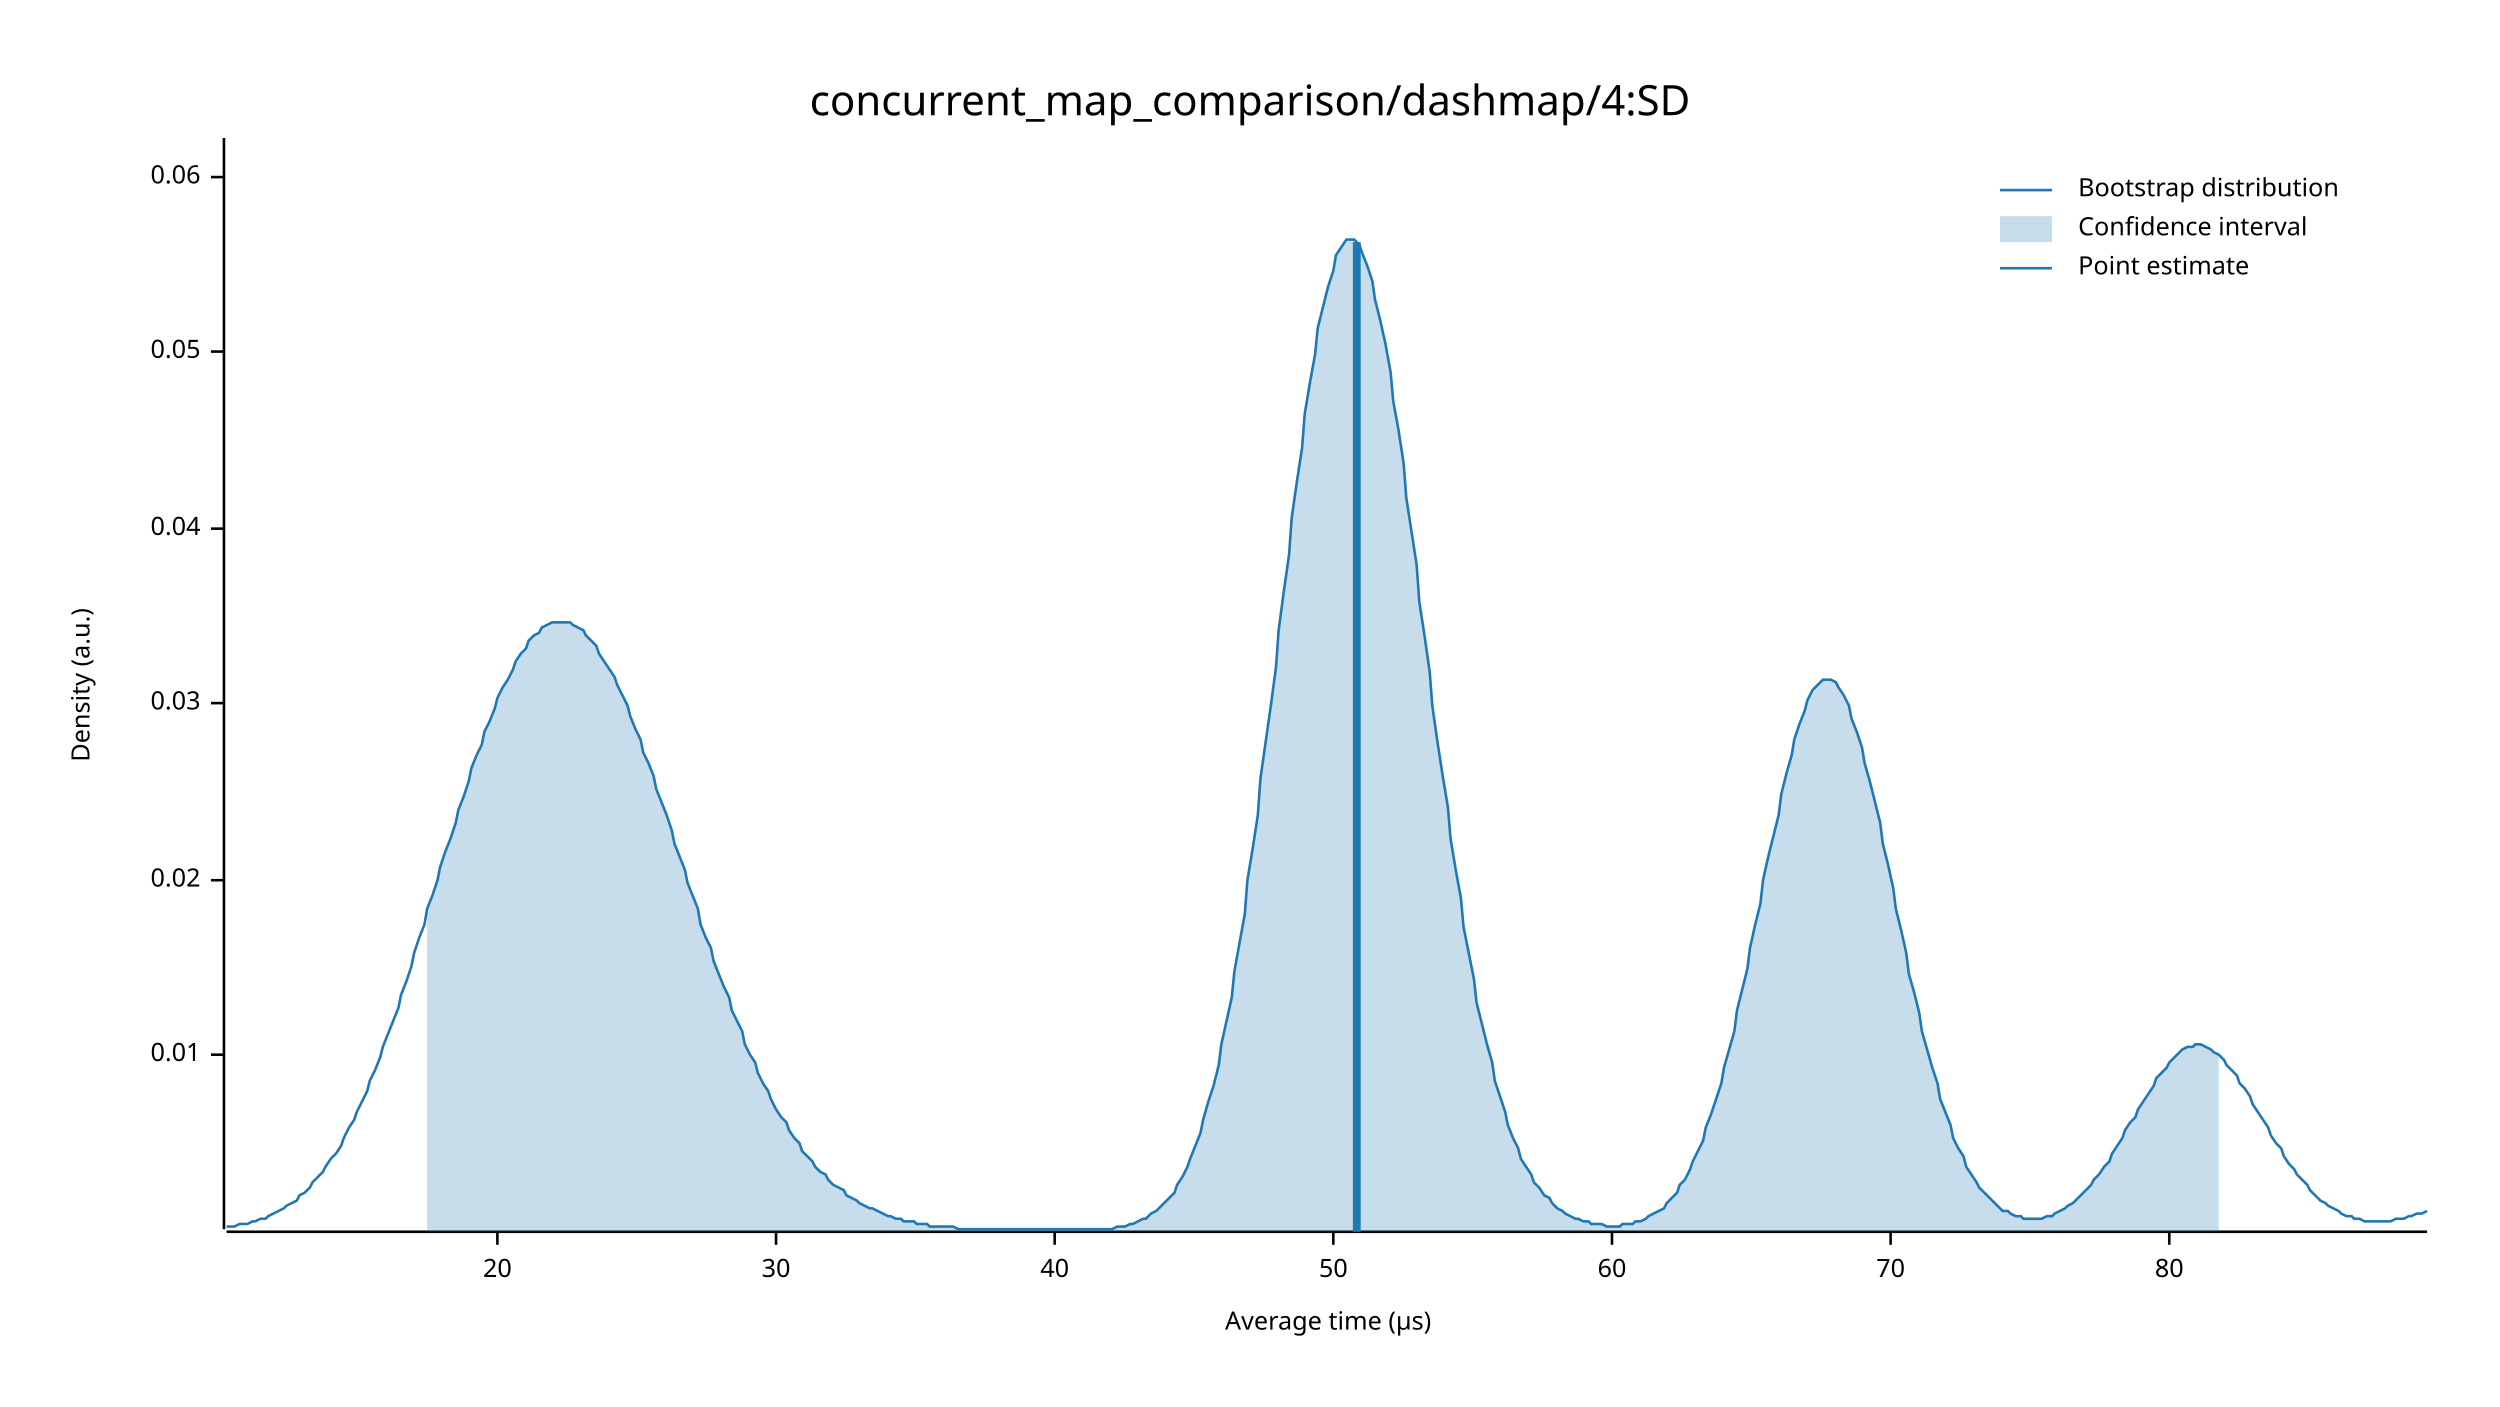
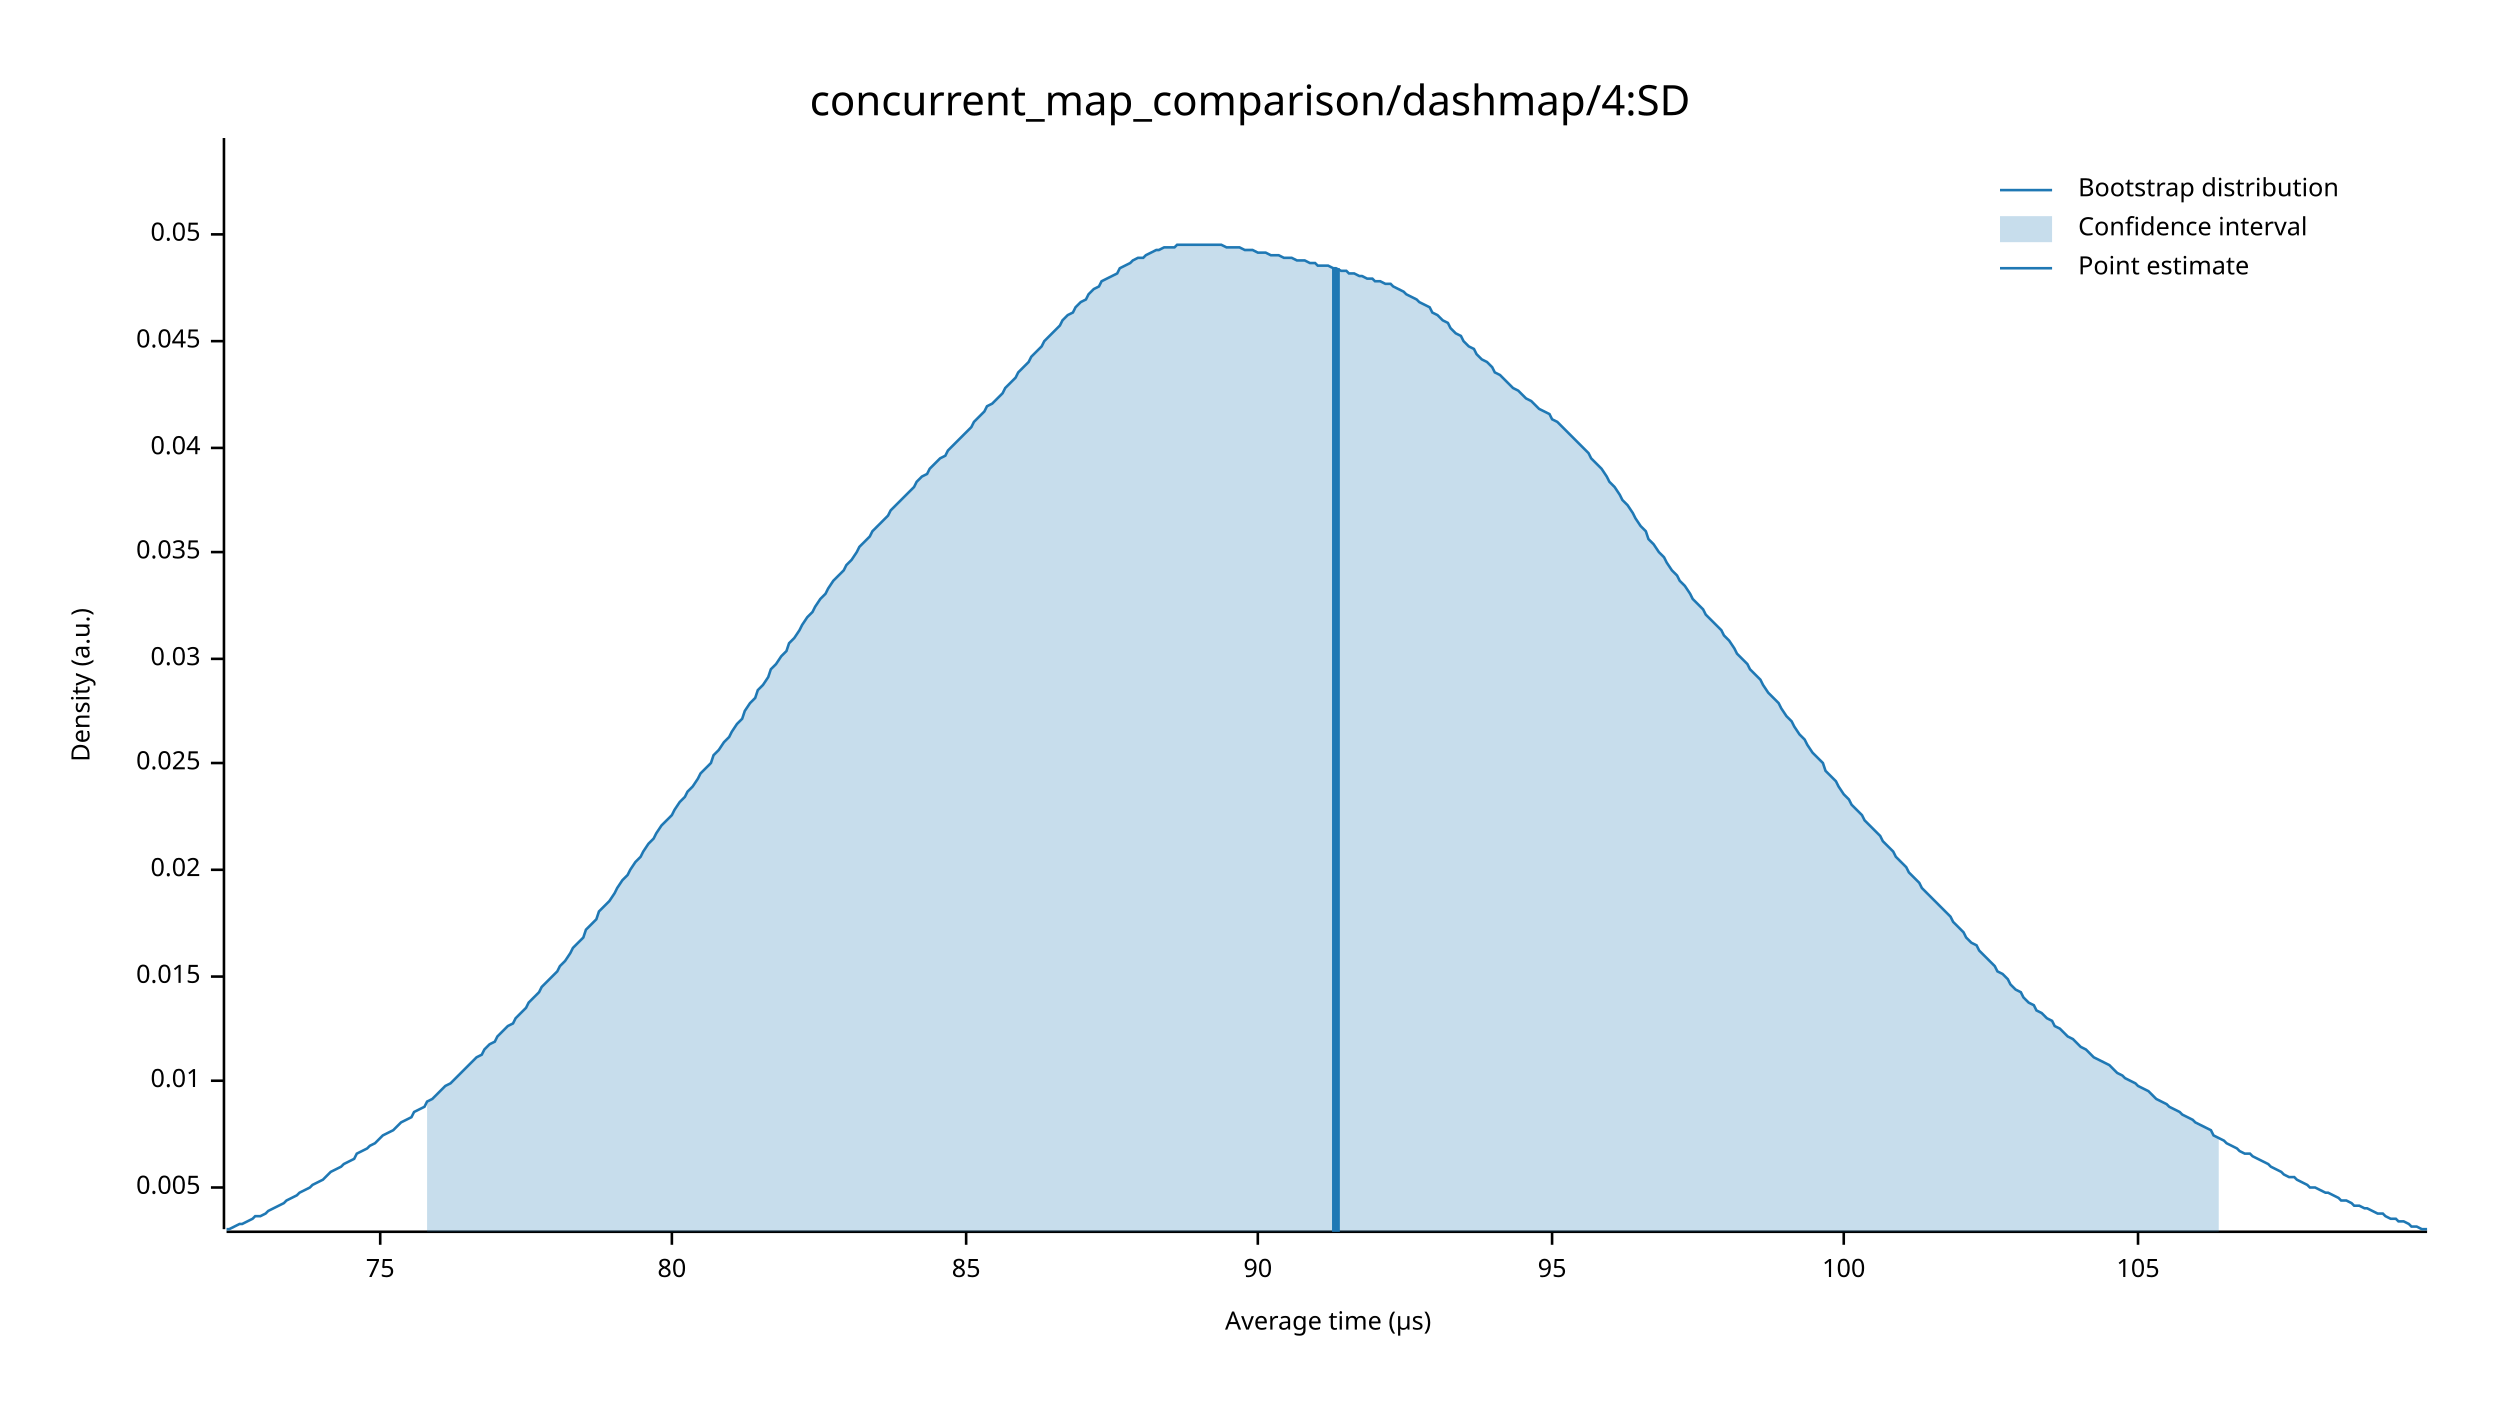
<svg xmlns="http://www.w3.org/2000/svg" width="960" height="540" viewBox="0 0 960 540">
  <text x="480" y="32" dy="0.76em" text-anchor="middle" font-family="sans-serif" font-size="16.129" opacity="1" fill="#000000">
concurrent_map_comparison/dashmap/4:SD
</text>
  <text x="27" y="263" dy="0.76em" text-anchor="middle" font-family="sans-serif" font-size="9.677" opacity="1" fill="#000000" transform="rotate(270, 27, 263)">
Density (a.u.)
</text>
  <text x="510" y="513" dy="-0.5ex" text-anchor="middle" font-family="sans-serif" font-size="9.677" opacity="1" fill="#000000">
Average time (µs)
</text>
  <polyline fill="none" opacity="1" stroke="#000000" stroke-width="1" points="86,53 86,472 " />
-   <text x="77" y="405" dy="0.5ex" text-anchor="end" font-family="sans-serif" font-size="9.677" opacity="1" fill="#000000">
+   <text x="77" y="456" dy="0.5ex" text-anchor="end" font-family="sans-serif" font-size="9.677" opacity="1" fill="#000000">
+ 0.005
+ </text>
+   <polyline fill="none" opacity="1" stroke="#000000" stroke-width="1" points="81,456 86,456 " />
+   <text x="77" y="415" dy="0.5ex" text-anchor="end" font-family="sans-serif" font-size="9.677" opacity="1" fill="#000000">
0.01
</text>
-   <polyline fill="none" opacity="1" stroke="#000000" stroke-width="1" points="81,405 86,405 " />
-   <text x="77" y="338" dy="0.5ex" text-anchor="end" font-family="sans-serif" font-size="9.677" opacity="1" fill="#000000">
+   <polyline fill="none" opacity="1" stroke="#000000" stroke-width="1" points="81,415 86,415 " />
+   <text x="77" y="375" dy="0.5ex" text-anchor="end" font-family="sans-serif" font-size="9.677" opacity="1" fill="#000000">
+ 0.015
+ </text>
+   <polyline fill="none" opacity="1" stroke="#000000" stroke-width="1" points="81,375 86,375 " />
+   <text x="77" y="334" dy="0.5ex" text-anchor="end" font-family="sans-serif" font-size="9.677" opacity="1" fill="#000000">
0.02
</text>
-   <polyline fill="none" opacity="1" stroke="#000000" stroke-width="1" points="81,338 86,338 " />
-   <text x="77" y="270" dy="0.5ex" text-anchor="end" font-family="sans-serif" font-size="9.677" opacity="1" fill="#000000">
+   <polyline fill="none" opacity="1" stroke="#000000" stroke-width="1" points="81,334 86,334 " />
+   <text x="77" y="293" dy="0.5ex" text-anchor="end" font-family="sans-serif" font-size="9.677" opacity="1" fill="#000000">
+ 0.025
+ </text>
+   <polyline fill="none" opacity="1" stroke="#000000" stroke-width="1" points="81,293 86,293 " />
+   <text x="77" y="253" dy="0.5ex" text-anchor="end" font-family="sans-serif" font-size="9.677" opacity="1" fill="#000000">
0.03
</text>
-   <polyline fill="none" opacity="1" stroke="#000000" stroke-width="1" points="81,270 86,270 " />
-   <text x="77" y="203" dy="0.5ex" text-anchor="end" font-family="sans-serif" font-size="9.677" opacity="1" fill="#000000">
+   <polyline fill="none" opacity="1" stroke="#000000" stroke-width="1" points="81,253 86,253 " />
+   <text x="77" y="212" dy="0.5ex" text-anchor="end" font-family="sans-serif" font-size="9.677" opacity="1" fill="#000000">
+ 0.035
+ </text>
+   <polyline fill="none" opacity="1" stroke="#000000" stroke-width="1" points="81,212 86,212 " />
+   <text x="77" y="172" dy="0.5ex" text-anchor="end" font-family="sans-serif" font-size="9.677" opacity="1" fill="#000000">
0.04
</text>
-   <polyline fill="none" opacity="1" stroke="#000000" stroke-width="1" points="81,203 86,203 " />
-   <text x="77" y="135" dy="0.5ex" text-anchor="end" font-family="sans-serif" font-size="9.677" opacity="1" fill="#000000">
+   <polyline fill="none" opacity="1" stroke="#000000" stroke-width="1" points="81,172 86,172 " />
+   <text x="77" y="131" dy="0.5ex" text-anchor="end" font-family="sans-serif" font-size="9.677" opacity="1" fill="#000000">
+ 0.045
+ </text>
+   <polyline fill="none" opacity="1" stroke="#000000" stroke-width="1" points="81,131 86,131 " />
+   <text x="77" y="90" dy="0.5ex" text-anchor="end" font-family="sans-serif" font-size="9.677" opacity="1" fill="#000000">
0.05
</text>
-   <polyline fill="none" opacity="1" stroke="#000000" stroke-width="1" points="81,135 86,135 " />
-   <text x="77" y="68" dy="0.5ex" text-anchor="end" font-family="sans-serif" font-size="9.677" opacity="1" fill="#000000">
- 0.06
+   <polyline fill="none" opacity="1" stroke="#000000" stroke-width="1" points="81,90 86,90 " />
+   <polyline fill="none" opacity="1" stroke="#000000" stroke-width="1" points="87,473 932,473 " />
+   <text x="146" y="483" dy="0.76em" text-anchor="middle" font-family="sans-serif" font-size="9.677" opacity="1" fill="#000000">
+ 75
</text>
-   <polyline fill="none" opacity="1" stroke="#000000" stroke-width="1" points="81,68 86,68 " />
-   <polyline fill="none" opacity="1" stroke="#000000" stroke-width="1" points="87,473 932,473 " />
-   <text x="191" y="483" dy="0.76em" text-anchor="middle" font-family="sans-serif" font-size="9.677" opacity="1" fill="#000000">
- 20
- </text>
-   <polyline fill="none" opacity="1" stroke="#000000" stroke-width="1" points="191,473 191,478 " />
-   <text x="298" y="483" dy="0.76em" text-anchor="middle" font-family="sans-serif" font-size="9.677" opacity="1" fill="#000000">
- 30
- </text>
-   <polyline fill="none" opacity="1" stroke="#000000" stroke-width="1" points="298,473 298,478 " />
-   <text x="405" y="483" dy="0.76em" text-anchor="middle" font-family="sans-serif" font-size="9.677" opacity="1" fill="#000000">
- 40
- </text>
-   <polyline fill="none" opacity="1" stroke="#000000" stroke-width="1" points="405,473 405,478 " />
-   <text x="512" y="483" dy="0.76em" text-anchor="middle" font-family="sans-serif" font-size="9.677" opacity="1" fill="#000000">
- 50
- </text>
-   <polyline fill="none" opacity="1" stroke="#000000" stroke-width="1" points="512,473 512,478 " />
-   <text x="619" y="483" dy="0.76em" text-anchor="middle" font-family="sans-serif" font-size="9.677" opacity="1" fill="#000000">
- 60
- </text>
-   <polyline fill="none" opacity="1" stroke="#000000" stroke-width="1" points="619,473 619,478 " />
-   <text x="726" y="483" dy="0.76em" text-anchor="middle" font-family="sans-serif" font-size="9.677" opacity="1" fill="#000000">
- 70
- </text>
-   <polyline fill="none" opacity="1" stroke="#000000" stroke-width="1" points="726,473 726,478 " />
-   <text x="833" y="483" dy="0.76em" text-anchor="middle" font-family="sans-serif" font-size="9.677" opacity="1" fill="#000000">
+   <polyline fill="none" opacity="1" stroke="#000000" stroke-width="1" points="146,473 146,478 " />
+   <text x="258" y="483" dy="0.76em" text-anchor="middle" font-family="sans-serif" font-size="9.677" opacity="1" fill="#000000">
80
</text>
-   <polyline fill="none" opacity="1" stroke="#000000" stroke-width="1" points="833,473 833,478 " />
-   <polyline fill="none" opacity="1" stroke="#1F78B4" stroke-width="1" points="87,471 88,471 90,471 92,470 93,470 95,470 97,469 98,469 100,468 102,468 103,467 105,466 107,465 109,464 110,463 112,462 114,461 115,459 117,458 119,456 120,454 122,452 124,450 125,448 127,445 129,443 131,440 132,437 134,433 136,430 137,427 139,423 141,419 142,415 144,411 146,406 147,402 149,397 151,392 153,387 154,382 156,377 158,371 159,366 161,360 163,355 164,349 166,344 168,338 169,333 171,327 173,322 175,316 176,311 178,306 180,300 181,295 183,290 185,286 186,281 188,277 190,272 191,268 193,264 195,261 197,257 198,254 200,251 202,249 203,246 205,244 207,243 208,241 210,240 212,239 214,239 215,239 217,239 219,239 220,240 222,241 224,242 225,244 227,246 229,248 230,251 232,254 234,257 236,260 237,263 239,267 241,271 242,275 244,280 246,284 247,289 249,293 251,298 252,303 254,308 256,313 258,319 259,324 261,329 263,334 264,339 266,344 268,349 269,355 271,360 273,364 274,369 276,374 278,379 280,383 281,388 283,392 285,396 286,401 288,405 290,408 291,412 293,416 295,419 296,422 298,426 300,429 302,431 303,434 305,437 307,439 308,442 310,444 312,446 313,448 315,450 317,451 318,453 320,455 322,456 324,457 325,459 327,460 329,461 330,462 332,463 334,464 335,464 337,465 339,466 341,467 342,467 344,468 346,468 347,469 349,469 351,469 352,470 354,470 356,470 357,471 359,471 361,471 363,471 364,471 366,471 368,472 369,472 371,472 373,472 374,472 376,472 378,472 379,472 381,472 383,472 385,472 386,472 388,472 390,472 391,472 393,472 395,472 396,472 398,472 400,472 401,472 403,472 405,472 407,472 408,472 410,472 412,472 413,472 415,472 417,472 418,472 420,472 422,472 423,472 425,472 427,472 429,471 430,471 432,471 434,470 435,470 437,469 439,468 440,468 442,466 444,465 445,464 447,462 449,460 451,458 452,455 454,452 456,448 457,445 459,440 461,435 462,430 464,423 466,417 468,409 469,401 471,392 473,383 474,373 476,362 478,351 479,338 481,326 483,313 484,299 486,285 488,271 490,256 491,242 493,227 495,213 496,199 498,185 500,172 501,159 503,147 505,136 506,126 508,118 510,110 512,104 513,98 515,95 517,92 518,92 520,92 522,94 523,97 525,102 527,108 528,115 530,123 532,132 534,143 535,154 537,165 539,178 540,191 542,204 544,217 545,231 547,244 549,258 550,271 552,285 554,298 556,310 557,322 559,334 561,345 562,356 564,366 566,376 567,385 569,393 571,401 573,408 574,415 576,421 578,427 579,432 581,437 583,441 584,445 586,448 588,451 589,454 591,456 593,459 595,460 596,462 598,464 600,465 601,466 603,467 605,468 606,468 608,469 610,469 611,470 613,470 615,470 617,471 618,471 620,471 622,471 623,470 625,470 627,470 628,469 630,469 632,468 633,467 635,466 637,465 639,464 640,462 642,460 644,458 645,455 647,453 649,449 650,446 652,442 654,438 655,433 657,428 659,422 661,416 662,410 664,403 666,396 667,388 669,380 671,372 672,364 674,355 676,347 677,338 679,329 681,321 683,313 684,305 686,297 688,290 689,284 691,278 693,273 694,269 696,265 698,263 700,261 701,261 703,261 705,262 706,264 708,267 710,271 711,276 713,281 715,287 716,293 718,300 720,308 722,316 723,324 725,332 727,341 728,349 730,357 732,366 733,374 735,381 737,389 738,396 740,403 742,410 744,416 745,422 747,427 749,432 750,437 752,441 754,444 755,448 757,451 759,454 760,456 762,458 764,460 766,462 767,463 769,465 771,465 772,466 774,467 776,467 777,468 779,468 781,468 782,468 784,468 786,467 788,467 789,466 791,465 793,464 794,463 796,462 798,460 799,459 801,457 803,455 804,453 806,451 808,448 810,446 811,443 813,440 815,437 816,434 818,431 820,429 821,426 823,423 825,420 827,417 828,414 830,412 832,410 833,408 835,406 837,404 838,403 840,402 842,402 843,401 845,401 847,402 849,403 850,404 852,405 854,407 855,409 857,411 859,413 860,416 862,418 864,421 865,424 867,427 869,430 871,433 872,436 874,439 876,441 877,444 879,447 881,449 882,451 884,453 886,455 887,457 889,459 891,461 893,462 894,463 896,464 898,465 899,466 901,467 903,467 904,468 906,468 908,469 909,469 911,469 913,469 915,469 916,469 918,469 920,468 921,468 923,468 925,467 926,467 928,466 930,466 932,465 " />
-   <polygon opacity="0.25" fill="#1F78B4" points="164,349 166,344 168,338 169,333 171,327 173,322 175,316 176,311 178,306 180,300 181,295 183,290 185,286 186,281 188,277 190,272 191,268 193,264 195,261 197,257 198,254 200,251 202,249 203,246 205,244 207,243 208,241 210,240 212,239 214,239 215,239 217,239 219,239 220,240 222,241 224,242 225,244 227,246 229,248 230,251 232,254 234,257 236,260 237,263 239,267 241,271 242,275 244,280 246,284 247,289 249,293 251,298 252,303 254,308 256,313 258,319 259,324 261,329 263,334 264,339 266,344 268,349 269,355 271,360 273,364 274,369 276,374 278,379 280,383 281,388 283,392 285,396 286,401 288,405 290,408 291,412 293,416 295,419 296,422 298,426 300,429 302,431 303,434 305,437 307,439 308,442 310,444 312,446 313,448 315,450 317,451 318,453 320,455 322,456 324,457 325,459 327,460 329,461 330,462 332,463 334,464 335,464 337,465 339,466 341,467 342,467 344,468 346,468 347,469 349,469 351,469 352,470 354,470 356,470 357,471 359,471 361,471 363,471 364,471 366,471 368,472 369,472 371,472 373,472 374,472 376,472 378,472 379,472 381,472 383,472 385,472 386,472 388,472 390,472 391,472 393,472 395,472 396,472 398,472 400,472 401,472 403,472 405,472 407,472 408,472 410,472 412,472 413,472 415,472 417,472 418,472 420,472 422,472 423,472 425,472 427,472 429,471 430,471 432,471 434,470 435,470 437,469 439,468 440,468 442,466 444,465 445,464 447,462 449,460 451,458 452,455 454,452 456,448 457,445 459,440 461,435 462,430 464,423 466,417 468,409 469,401 471,392 473,383 474,373 476,362 478,351 479,338 481,326 483,313 484,299 486,285 488,271 490,256 491,242 493,227 495,213 496,199 498,185 500,172 501,159 503,147 505,136 506,126 508,118 510,110 512,104 513,98 515,95 517,92 518,92 520,92 522,94 523,97 525,102 527,108 528,115 530,123 532,132 534,143 535,154 537,165 539,178 540,191 542,204 544,217 545,231 547,244 549,258 550,271 552,285 554,298 556,310 557,322 559,334 561,345 562,356 564,366 566,376 567,385 569,393 571,401 573,408 574,415 576,421 578,427 579,432 581,437 583,441 584,445 586,448 588,451 589,454 591,456 593,459 595,460 596,462 598,464 600,465 601,466 603,467 605,468 606,468 608,469 610,469 611,470 613,470 615,470 617,471 618,471 620,471 622,471 623,470 625,470 627,470 628,469 630,469 632,468 633,467 635,466 637,465 639,464 640,462 642,460 644,458 645,455 647,453 649,449 650,446 652,442 654,438 655,433 657,428 659,422 661,416 662,410 664,403 666,396 667,388 669,380 671,372 672,364 674,355 676,347 677,338 679,329 681,321 683,313 684,305 686,297 688,290 689,284 691,278 693,273 694,269 696,265 698,263 700,261 701,261 703,261 705,262 706,264 708,267 710,271 711,276 713,281 715,287 716,293 718,300 720,308 722,316 723,324 725,332 727,341 728,349 730,357 732,366 733,374 735,381 737,389 738,396 740,403 742,410 744,416 745,422 747,427 749,432 750,437 752,441 754,444 755,448 757,451 759,454 760,456 762,458 764,460 766,462 767,463 769,465 771,465 772,466 774,467 776,467 777,468 779,468 781,468 782,468 784,468 786,467 788,467 789,466 791,465 793,464 794,463 796,462 798,460 799,459 801,457 803,455 804,453 806,451 808,448 810,446 811,443 813,440 815,437 816,434 818,431 820,429 821,426 823,423 825,420 827,417 828,414 830,412 832,410 833,408 835,406 837,404 838,403 840,402 842,402 843,401 845,401 847,402 849,403 850,404 852,405 852,473 164,473 " />
-   <polyline fill="none" opacity="1" stroke="#1F78B4" stroke-width="3" points="521,473 521,93 " />
+   <polyline fill="none" opacity="1" stroke="#000000" stroke-width="1" points="258,473 258,478 " />
+   <text x="371" y="483" dy="0.76em" text-anchor="middle" font-family="sans-serif" font-size="9.677" opacity="1" fill="#000000">
+ 85
+ </text>
+   <polyline fill="none" opacity="1" stroke="#000000" stroke-width="1" points="371,473 371,478 " />
+   <text x="483" y="483" dy="0.76em" text-anchor="middle" font-family="sans-serif" font-size="9.677" opacity="1" fill="#000000">
+ 90
+ </text>
+   <polyline fill="none" opacity="1" stroke="#000000" stroke-width="1" points="483,473 483,478 " />
+   <text x="596" y="483" dy="0.76em" text-anchor="middle" font-family="sans-serif" font-size="9.677" opacity="1" fill="#000000">
+ 95
+ </text>
+   <polyline fill="none" opacity="1" stroke="#000000" stroke-width="1" points="596,473 596,478 " />
+   <text x="708" y="483" dy="0.76em" text-anchor="middle" font-family="sans-serif" font-size="9.677" opacity="1" fill="#000000">
+ 100
+ </text>
+   <polyline fill="none" opacity="1" stroke="#000000" stroke-width="1" points="708,473 708,478 " />
+   <text x="821" y="483" dy="0.76em" text-anchor="middle" font-family="sans-serif" font-size="9.677" opacity="1" fill="#000000">
+ 105
+ </text>
+   <polyline fill="none" opacity="1" stroke="#000000" stroke-width="1" points="821,473 821,478 " />
+   <polyline fill="none" opacity="1" stroke="#1F78B4" stroke-width="1" points="87,472 88,472 90,471 92,470 93,470 95,469 97,468 98,467 100,467 102,466 103,465 105,464 107,463 109,462 110,461 112,460 114,459 115,458 117,457 119,456 120,455 122,454 124,453 125,452 127,450 129,449 131,448 132,447 134,446 136,445 137,443 139,442 141,441 142,440 144,439 146,437 147,436 149,435 151,434 153,432 154,431 156,430 158,429 159,427 161,426 163,425 164,423 166,422 168,420 169,419 171,417 173,416 175,414 176,413 178,411 180,409 181,408 183,406 185,405 186,403 188,401 190,400 191,398 193,396 195,394 197,393 198,391 200,389 202,387 203,385 205,383 207,381 208,379 210,377 212,375 214,373 215,371 217,369 219,366 220,364 222,362 224,360 225,357 227,355 229,353 230,350 232,348 234,346 236,343 237,341 239,338 241,336 242,334 244,331 246,329 247,327 249,324 251,322 252,320 254,317 256,315 258,313 259,311 261,308 263,306 264,304 266,302 268,299 269,297 271,295 273,293 274,290 276,288 278,285 280,283 281,281 283,278 285,276 286,273 288,270 290,268 291,265 293,263 295,260 296,257 298,255 300,252 302,250 303,247 305,245 307,242 308,240 310,237 312,235 313,233 315,230 317,228 318,226 320,223 322,221 324,219 325,217 327,215 329,212 330,210 332,208 334,206 335,204 337,202 339,200 341,198 342,196 344,194 346,192 347,191 349,189 351,187 352,185 354,183 356,182 357,180 359,178 361,176 363,175 364,173 366,171 368,169 369,168 371,166 373,164 374,162 376,160 378,158 379,156 381,155 383,153 385,151 386,149 388,147 390,145 391,143 393,141 395,139 396,137 398,135 400,133 401,131 403,129 405,127 407,125 408,123 410,121 412,120 413,118 415,116 417,115 418,113 420,111 422,110 423,108 425,107 427,106 429,105 430,103 432,102 434,101 435,100 437,99 439,99 440,98 442,97 444,96 445,96 447,95 449,95 451,95 452,94 454,94 456,94 457,94 459,94 461,94 462,94 464,94 466,94 468,94 469,94 471,95 473,95 474,95 476,95 478,96 479,96 481,96 483,97 484,97 486,97 488,98 490,98 491,98 493,99 495,99 496,99 498,100 500,100 501,100 503,101 505,101 506,102 508,102 510,102 512,103 513,103 515,104 517,104 518,105 520,105 522,106 523,106 525,107 527,107 528,108 530,108 532,109 534,109 535,110 537,111 539,112 540,113 542,114 544,115 545,116 547,117 549,118 550,120 552,121 554,123 556,124 557,126 559,128 561,129 562,131 564,133 566,134 567,136 569,138 571,139 573,141 574,143 576,144 578,146 579,147 581,149 583,150 584,151 586,153 588,154 589,155 591,157 593,158 595,159 596,161 598,162 600,164 601,165 603,167 605,169 606,170 608,172 610,174 611,176 613,178 615,180 617,183 618,185 620,187 622,190 623,192 625,194 627,197 628,199 630,202 632,204 633,207 635,209 637,212 639,214 640,216 642,219 644,221 645,223 647,225 649,228 650,230 652,232 654,234 655,236 657,238 659,240 661,242 662,244 664,246 666,249 667,251 669,253 671,255 672,257 674,259 676,261 677,263 679,266 681,268 683,270 684,272 686,275 688,277 689,279 691,282 693,284 694,286 696,289 698,291 700,293 701,296 703,298 705,300 706,302 708,305 710,307 711,309 713,311 715,313 716,315 718,317 720,319 722,321 723,323 725,325 727,327 728,329 730,331 732,333 733,335 735,337 737,339 738,341 740,343 742,345 744,347 745,348 747,350 749,352 750,354 752,356 754,358 755,360 757,362 759,363 760,365 762,367 764,369 766,371 767,373 769,374 771,376 772,378 774,380 776,381 777,383 779,385 781,386 782,388 784,389 786,391 788,392 789,394 791,395 793,397 794,398 796,399 798,401 799,402 801,403 803,405 804,406 806,407 808,408 810,409 811,410 813,412 815,413 816,414 818,415 820,416 821,417 823,418 825,419 827,421 828,422 830,423 832,424 833,425 835,426 837,427 838,428 840,429 842,430 843,431 845,432 847,433 849,434 850,436 852,437 854,438 855,439 857,440 859,441 860,442 862,443 864,443 865,444 867,445 869,446 871,447 872,448 874,449 876,450 877,451 879,452 881,452 882,453 884,454 886,455 887,456 889,456 891,457 893,458 894,458 896,459 898,460 899,461 901,461 903,462 904,463 906,463 908,464 909,464 911,465 913,466 915,466 916,467 918,468 920,468 921,469 923,469 925,470 926,471 928,471 930,472 932,472 " />
+   <polygon opacity="0.25" fill="#1F78B4" points="164,423 166,422 168,420 169,419 171,417 173,416 175,414 176,413 178,411 180,409 181,408 183,406 185,405 186,403 188,401 190,400 191,398 193,396 195,394 197,393 198,391 200,389 202,387 203,385 205,383 207,381 208,379 210,377 212,375 214,373 215,371 217,369 219,366 220,364 222,362 224,360 225,357 227,355 229,353 230,350 232,348 234,346 236,343 237,341 239,338 241,336 242,334 244,331 246,329 247,327 249,324 251,322 252,320 254,317 256,315 258,313 259,311 261,308 263,306 264,304 266,302 268,299 269,297 271,295 273,293 274,290 276,288 278,285 280,283 281,281 283,278 285,276 286,273 288,270 290,268 291,265 293,263 295,260 296,257 298,255 300,252 302,250 303,247 305,245 307,242 308,240 310,237 312,235 313,233 315,230 317,228 318,226 320,223 322,221 324,219 325,217 327,215 329,212 330,210 332,208 334,206 335,204 337,202 339,200 341,198 342,196 344,194 346,192 347,191 349,189 351,187 352,185 354,183 356,182 357,180 359,178 361,176 363,175 364,173 366,171 368,169 369,168 371,166 373,164 374,162 376,160 378,158 379,156 381,155 383,153 385,151 386,149 388,147 390,145 391,143 393,141 395,139 396,137 398,135 400,133 401,131 403,129 405,127 407,125 408,123 410,121 412,120 413,118 415,116 417,115 418,113 420,111 422,110 423,108 425,107 427,106 429,105 430,103 432,102 434,101 435,100 437,99 439,99 440,98 442,97 444,96 445,96 447,95 449,95 451,95 452,94 454,94 456,94 457,94 459,94 461,94 462,94 464,94 466,94 468,94 469,94 471,95 473,95 474,95 476,95 478,96 479,96 481,96 483,97 484,97 486,97 488,98 490,98 491,98 493,99 495,99 496,99 498,100 500,100 501,100 503,101 505,101 506,102 508,102 510,102 512,103 513,103 515,104 517,104 518,105 520,105 522,106 523,106 525,107 527,107 528,108 530,108 532,109 534,109 535,110 537,111 539,112 540,113 542,114 544,115 545,116 547,117 549,118 550,120 552,121 554,123 556,124 557,126 559,128 561,129 562,131 564,133 566,134 567,136 569,138 571,139 573,141 574,143 576,144 578,146 579,147 581,149 583,150 584,151 586,153 588,154 589,155 591,157 593,158 595,159 596,161 598,162 600,164 601,165 603,167 605,169 606,170 608,172 610,174 611,176 613,178 615,180 617,183 618,185 620,187 622,190 623,192 625,194 627,197 628,199 630,202 632,204 633,207 635,209 637,212 639,214 640,216 642,219 644,221 645,223 647,225 649,228 650,230 652,232 654,234 655,236 657,238 659,240 661,242 662,244 664,246 666,249 667,251 669,253 671,255 672,257 674,259 676,261 677,263 679,266 681,268 683,270 684,272 686,275 688,277 689,279 691,282 693,284 694,286 696,289 698,291 700,293 701,296 703,298 705,300 706,302 708,305 710,307 711,309 713,311 715,313 716,315 718,317 720,319 722,321 723,323 725,325 727,327 728,329 730,331 732,333 733,335 735,337 737,339 738,341 740,343 742,345 744,347 745,348 747,350 749,352 750,354 752,356 754,358 755,360 757,362 759,363 760,365 762,367 764,369 766,371 767,373 769,374 771,376 772,378 774,380 776,381 777,383 779,385 781,386 782,388 784,389 786,391 788,392 789,394 791,395 793,397 794,398 796,399 798,401 799,402 801,403 803,405 804,406 806,407 808,408 810,409 811,410 813,412 815,413 816,414 818,415 820,416 821,417 823,418 825,419 827,421 828,422 830,423 832,424 833,425 835,426 837,427 838,428 840,429 842,430 843,431 845,432 847,433 849,434 850,436 852,437 852,473 164,473 " />
+   <polyline fill="none" opacity="1" stroke="#1F78B4" stroke-width="3" points="513,473 513,103 " />
  <text x="798" y="68" dy="0.76em" text-anchor="start" font-family="sans-serif" font-size="9.677" opacity="1" fill="#000000">
Bootstrap distribution
</text>
  <text x="798" y="83" dy="0.76em" text-anchor="start" font-family="sans-serif" font-size="9.677" opacity="1" fill="#000000">
Confidence interval
</text>
  <text x="798" y="98" dy="0.76em" text-anchor="start" font-family="sans-serif" font-size="9.677" opacity="1" fill="#000000">
Point estimate
</text>
  <polyline fill="none" opacity="1" stroke="#1F78B4" stroke-width="1" points="768,73 788,73 " />
  <rect x="768" y="83" width="20" height="10" opacity="0.25" fill="#1F78B4" stroke="none" />
  <polyline fill="none" opacity="1" stroke="#1F78B4" stroke-width="1" points="768,103 788,103 " />
</svg>
